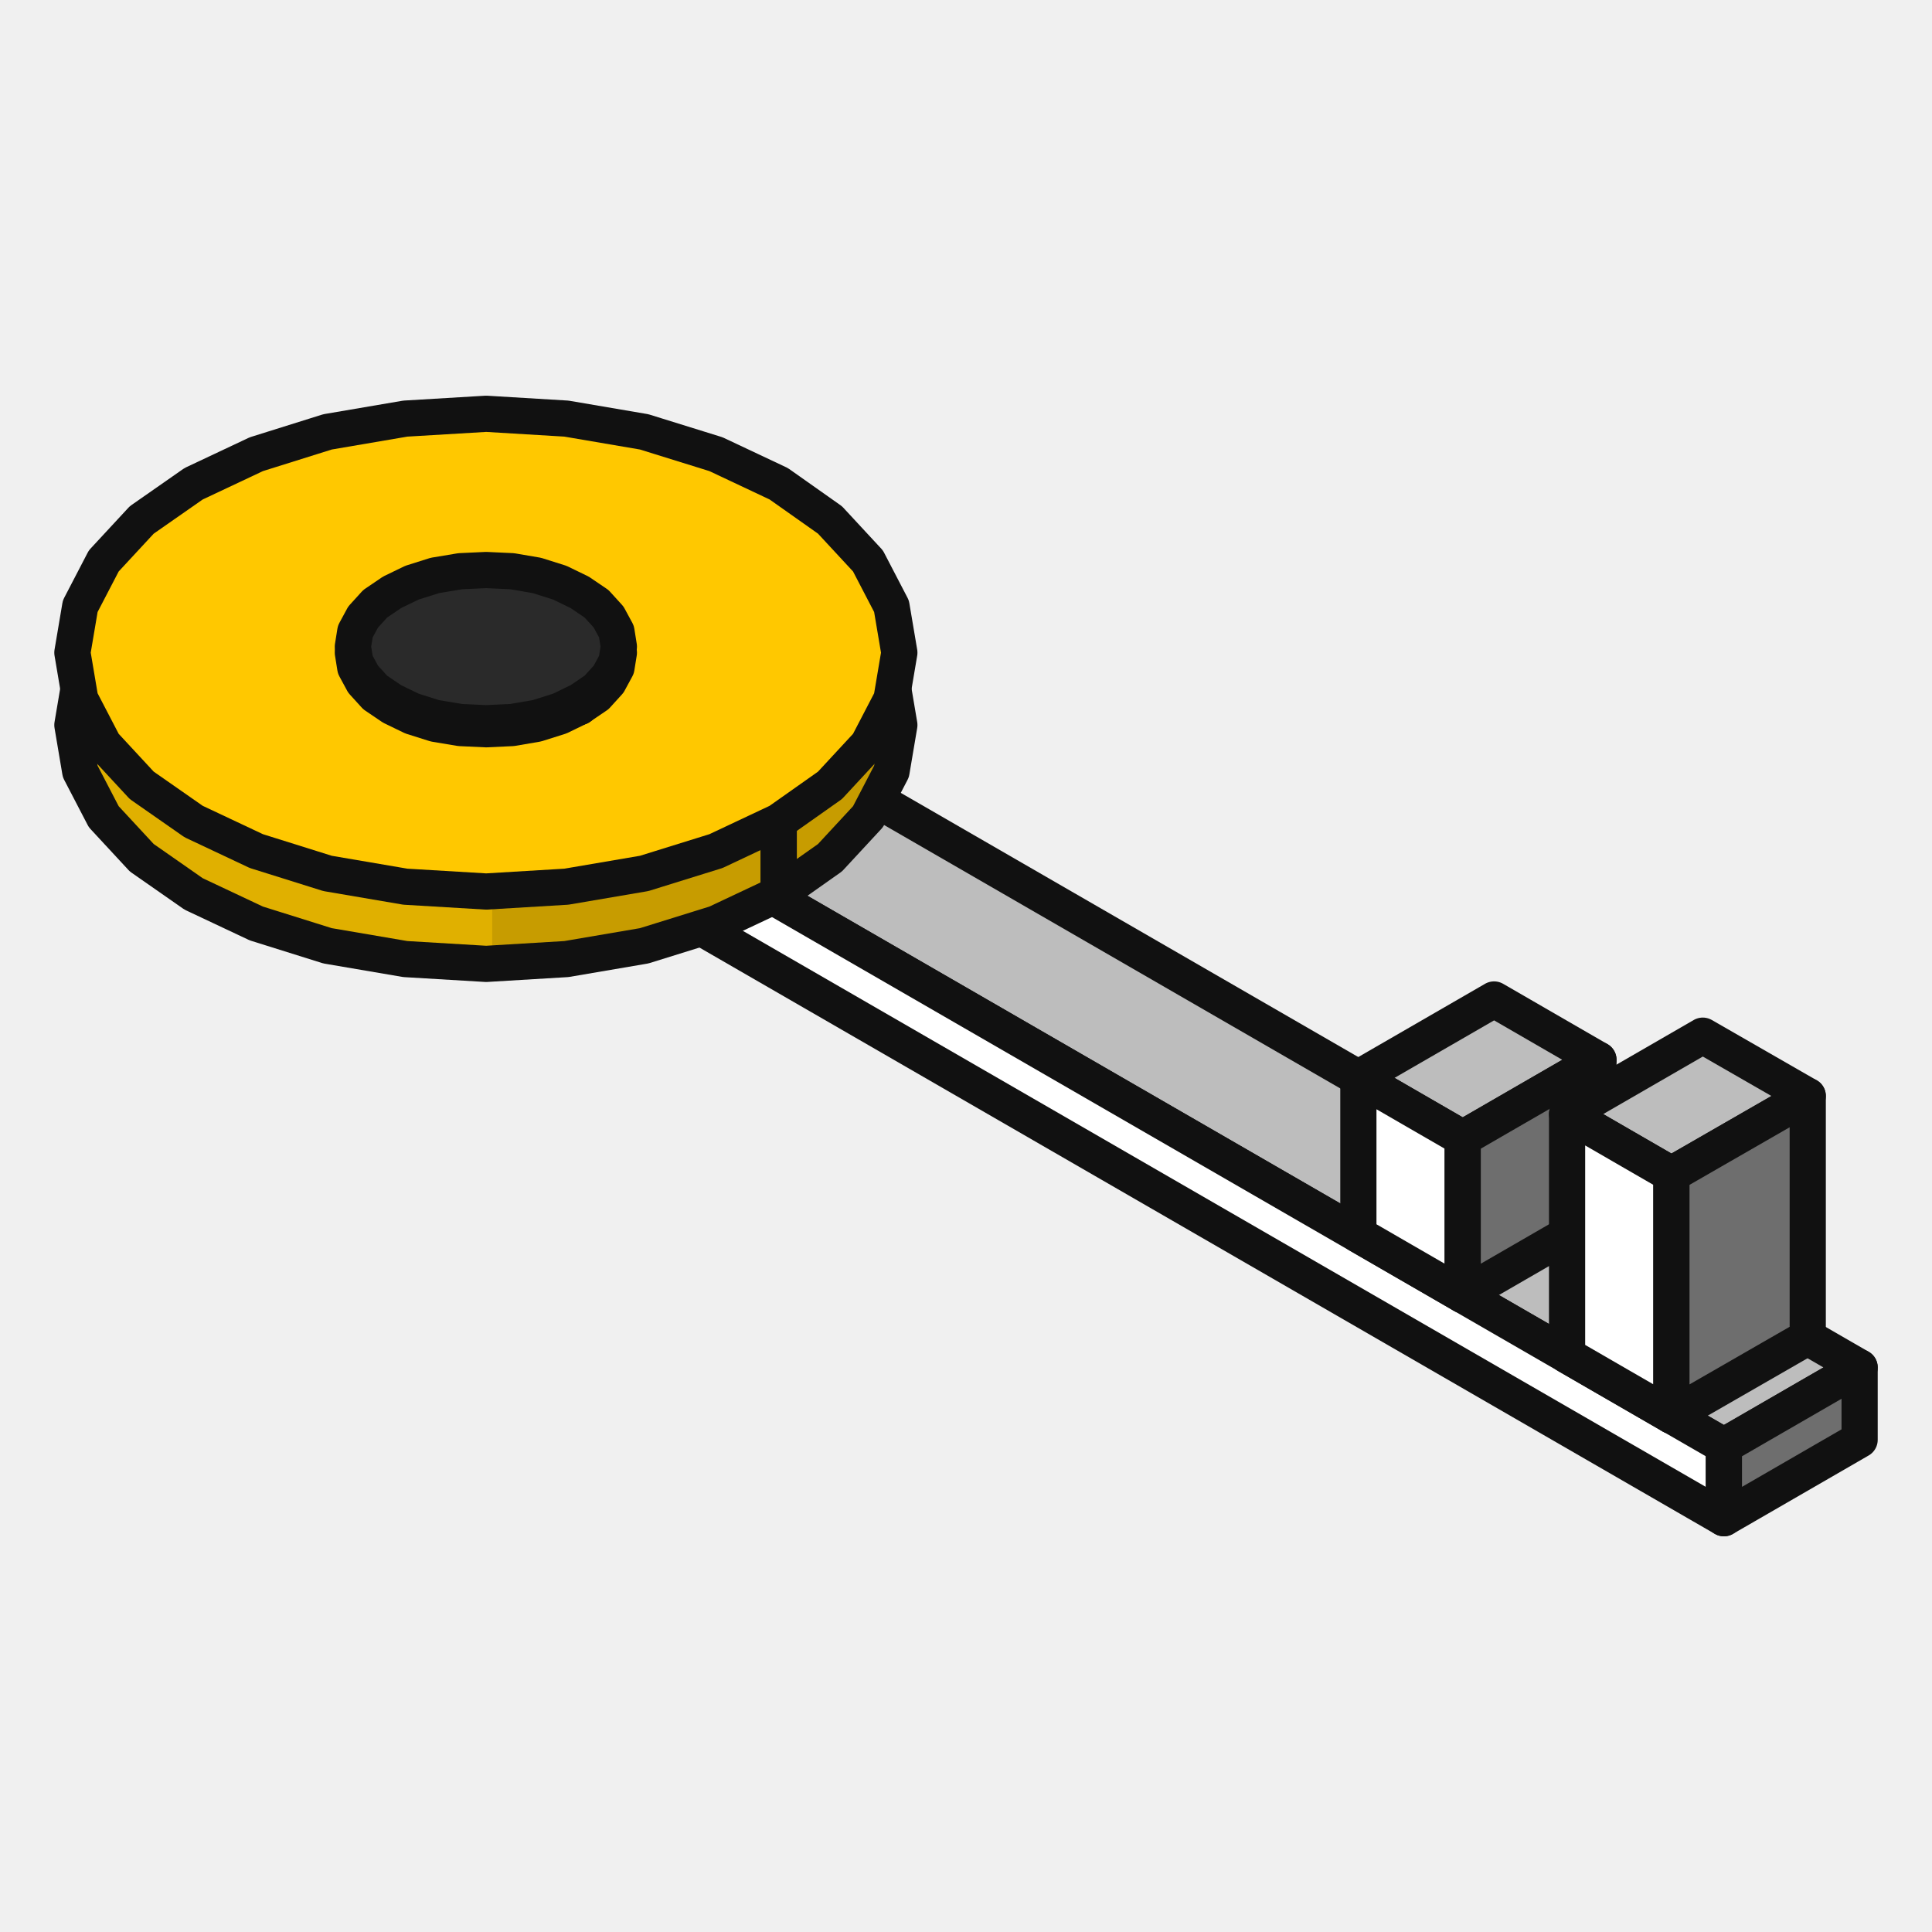
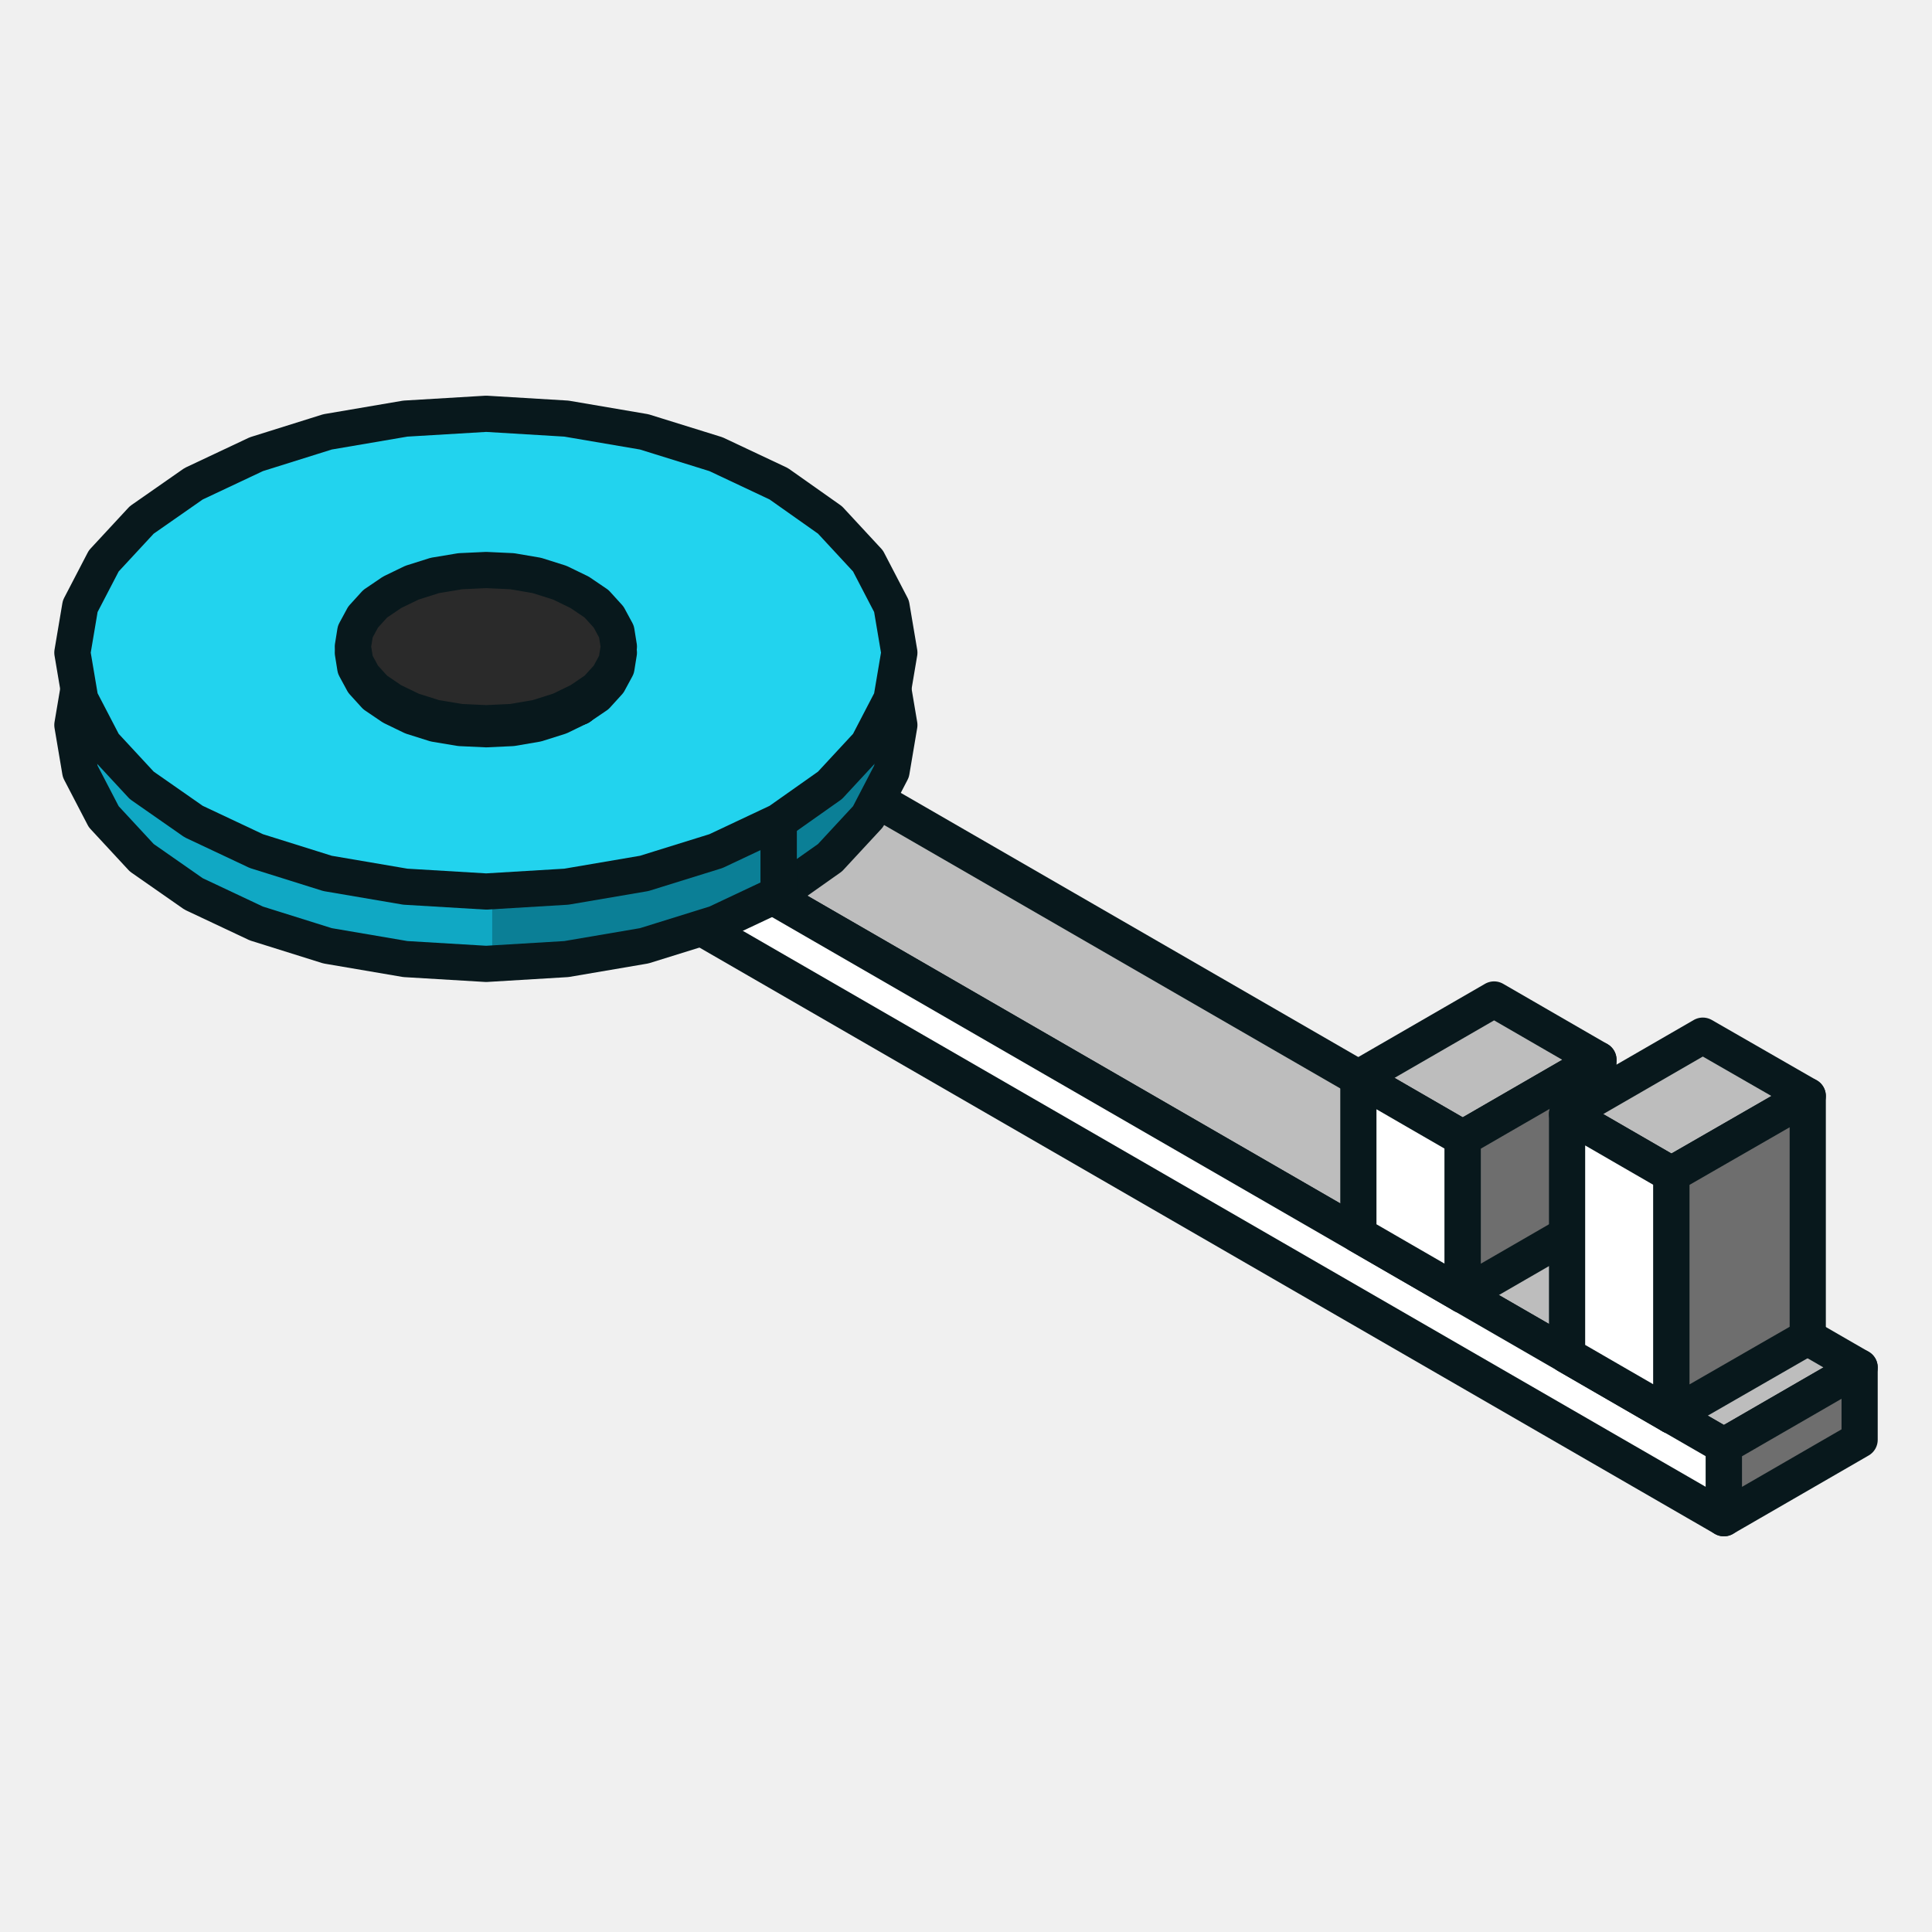
<svg xmlns="http://www.w3.org/2000/svg" viewBox="-117.8 -128.7 320.3 320.3" width="400" height="400">
-   <polygon points="0.0,-12.0 190.5,98.0 168.0,111.0 -22.5,1.0" fill="#BDBDBD" stroke="#111111" stroke-width="6" stroke-linejoin="round" />
-   <polygon points="-22.5,13.0 168.0,123.0 168.0,111.0 -22.5,1.0" fill="#FFFFFF" stroke="#111111" stroke-width="6" stroke-linejoin="round" />
-   <polygon points="190.5,110.0 168.0,123.0 168.0,111.0 190.5,98.0" fill="#6E6E6E" stroke="#111111" stroke-width="6" stroke-linejoin="round" />
-   <polygon points="129.9,37.0 147.2,47.0 124.7,60.0 107.4,50.0" fill="#BDBDBD" stroke="#111111" stroke-width="6" stroke-linejoin="round" />
-   <polygon points="107.4,76.0 124.7,86.0 124.7,60.0 107.4,50.0" fill="#FFFFFF" stroke="#111111" stroke-width="6" stroke-linejoin="round" />
-   <polygon points="147.2,73.0 124.7,86.0 124.7,60.0 147.2,47.0" fill="#6E6E6E" stroke="#111111" stroke-width="6" stroke-linejoin="round" />
-   <polygon points="164.5,43.0 181.9,53.0 159.3,66.0 142.0,56.0" fill="#BDBDBD" stroke="#111111" stroke-width="6" stroke-linejoin="round" />
-   <polygon points="142.0,96.0 159.3,106.0 159.3,66.0 142.0,56.0" fill="#FFFFFF" stroke="#111111" stroke-width="6" stroke-linejoin="round" />
-   <polygon points="181.9,93.0 159.3,106.0 159.3,66.0 181.9,53.0" fill="#6E6E6E" stroke="#111111" stroke-width="6" stroke-linejoin="round" />
-   <polygon points="11.3,19.5 0.9,24.4 0.9,12.4 11.3,7.5" fill="#C79C00" stroke="#C79C00" stroke-width="2" />
-   <polygon points="0.9,24.4 -11.0,28.1 -11.0,16.1 0.9,12.4" fill="#C79C00" stroke="#C79C00" stroke-width="2" />
-   <polygon points="-11.0,28.1 -23.9,30.3 -23.9,18.3 -11.0,16.1" fill="#C79C00" stroke="#C79C00" stroke-width="2" />
-   <polygon points="-23.9,30.3 -37.2,31.1 -37.2,19.1 -23.9,18.3" fill="#C79C00" stroke="#C79C00" stroke-width="2" />
-   <polygon points="-37.2,31.1 -50.6,30.3 -50.6,18.3 -37.2,19.1" fill="#E0B000" stroke="#E0B000" stroke-width="2" />
-   <polygon points="-50.6,30.3 -63.5,28.1 -63.5,16.1 -50.6,18.3" fill="#E0B000" stroke="#E0B000" stroke-width="2" />
-   <polygon points="-63.5,28.1 -75.3,24.4 -75.3,12.4 -63.5,16.1" fill="#E0B000" stroke="#E0B000" stroke-width="2" />
-   <polygon points="-75.3,24.4 -85.7,19.5 -85.7,7.5 -75.3,12.4" fill="#E0B000" stroke="#E0B000" stroke-width="2" />
-   <polygon points="-85.7,19.5 -94.3,13.5 -94.3,1.5 -85.7,7.5" fill="#E0B000" stroke="#E0B000" stroke-width="2" />
-   <polygon points="-94.3,13.5 -100.6,6.7 -100.6,-5.3 -94.3,1.5" fill="#E0B000" stroke="#E0B000" stroke-width="2" />
-   <polygon points="-100.6,6.7 -104.5,-0.8 -104.5,-12.8 -100.6,-5.3" fill="#E0B000" stroke="#E0B000" stroke-width="2" />
-   <polygon points="-104.5,-0.8 -105.8,-8.5 -105.8,-20.5 -104.5,-12.8" fill="#E0B000" stroke="#E0B000" stroke-width="2" />
-   <polygon points="31.3,-8.5 30.0,-0.8 30.0,-12.8 31.3,-20.5" fill="#C79C00" stroke="#C79C00" stroke-width="2" />
-   <polygon points="30.0,-0.8 26.1,6.7 26.1,-5.3 30.0,-12.8" fill="#C79C00" stroke="#C79C00" stroke-width="2" />
-   <polygon points="26.1,6.7 19.8,13.5 19.8,1.5 26.1,-5.3" fill="#C79C00" stroke="#C79C00" stroke-width="2" />
-   <polygon points="19.8,13.5 11.3,19.5 11.3,7.5 19.8,1.5" fill="#C79C00" stroke="#C79C00" stroke-width="2" />
-   <polyline points="11.3,19.5 0.9,24.4 -11.0,28.1 -23.9,30.3 -37.2,31.1 -50.6,30.3 -63.5,28.1 -75.3,24.4 -85.7,19.5 -94.3,13.5 -100.6,6.7 -104.5,-0.8 -105.8,-8.5 -104.5,-16.2 -100.6,-23.7 -94.3,-30.5 -85.7,-36.5 -75.3,-41.4 -63.5,-45.1 -50.6,-47.3 -37.2,-48.1 -23.9,-47.3 -11.0,-45.1 0.9,-41.4 11.3,-36.5 19.8,-30.5 26.1,-23.7 30.0,-16.2 31.3,-8.5 30.0,-0.8 26.1,6.7 19.8,13.5 11.3,19.5" fill="none" stroke="#111111" stroke-width="6" stroke-linejoin="round" stroke-linecap="round" />
-   <polyline points="11.3,19.5 11.3,7.5" fill="none" stroke="#111111" stroke-width="6" stroke-linejoin="round" stroke-linecap="round" />
-   <polyline points="11.3,19.5 11.3,7.5" fill="none" stroke="#111111" stroke-width="6" stroke-linejoin="round" stroke-linecap="round" />
-   <polygon points="11.3,7.5 0.9,12.4 -11.0,16.1 -23.9,18.3 -37.2,19.1 -50.6,18.3 -63.5,16.1 -75.3,12.4 -85.7,7.5 -94.3,1.5 -100.6,-5.3 -104.5,-12.8 -105.8,-20.5 -104.5,-28.2 -100.6,-35.7 -94.3,-42.5 -85.7,-48.5 -75.3,-53.4 -63.5,-57.1 -50.6,-59.3 -37.2,-60.1 -23.9,-59.3 -11.0,-57.1 0.9,-53.4 11.3,-48.5 19.8,-42.5 26.1,-35.7 30.0,-28.2 31.3,-20.5 30.0,-12.8 26.1,-5.3 19.8,1.5" fill="#FFC800" stroke="#111111" stroke-width="6" stroke-linejoin="round" />
+   <polygon points="0.0,-12.0 190.5,98.0 168.0,111.0 -22.5,1.0" fill="#BDBDBD" stroke="#08181C" stroke-width="6" stroke-linejoin="round" />
+   <polygon points="-22.5,13.0 168.0,123.0 168.0,111.0 -22.5,1.0" fill="#FFFFFF" stroke="#08181C" stroke-width="6" stroke-linejoin="round" />
+   <polygon points="190.5,110.0 168.0,123.0 168.0,111.0 190.5,98.0" fill="#6E6E6E" stroke="#08181C" stroke-width="6" stroke-linejoin="round" />
+   <polygon points="129.9,37.0 147.2,47.0 124.7,60.0 107.4,50.0" fill="#BDBDBD" stroke="#08181C" stroke-width="6" stroke-linejoin="round" />
+   <polygon points="107.4,76.0 124.7,86.0 124.7,60.0 107.4,50.0" fill="#FFFFFF" stroke="#08181C" stroke-width="6" stroke-linejoin="round" />
+   <polygon points="147.2,73.0 124.7,86.0 124.7,60.0 147.2,47.0" fill="#6E6E6E" stroke="#08181C" stroke-width="6" stroke-linejoin="round" />
+   <polygon points="164.5,43.0 181.9,53.0 159.3,66.0 142.0,56.0" fill="#BDBDBD" stroke="#08181C" stroke-width="6" stroke-linejoin="round" />
+   <polygon points="142.0,96.0 159.3,106.0 159.3,66.0 142.0,56.0" fill="#FFFFFF" stroke="#08181C" stroke-width="6" stroke-linejoin="round" />
+   <polygon points="181.9,93.0 159.3,106.0 159.3,66.0 181.9,53.0" fill="#6E6E6E" stroke="#08181C" stroke-width="6" stroke-linejoin="round" />
+   <polygon points="11.3,19.5 0.9,24.4 0.9,12.4 11.3,7.5" fill="#0B7F96" stroke="#0B7F96" stroke-width="2" />
+   <polygon points="0.9,24.4 -11.0,28.1 -11.0,16.1 0.9,12.4" fill="#0B7F96" stroke="#0B7F96" stroke-width="2" />
+   <polygon points="-11.0,28.1 -23.9,30.3 -23.9,18.3 -11.0,16.1" fill="#0B7F96" stroke="#0B7F96" stroke-width="2" />
+   <polygon points="-23.9,30.3 -37.2,31.1 -37.2,19.1 -23.9,18.3" fill="#0B7F96" stroke="#0B7F96" stroke-width="2" />
+   <polygon points="-37.2,31.1 -50.6,30.3 -50.6,18.3 -37.2,19.1" fill="#10A8C4" stroke="#10A8C4" stroke-width="2" />
+   <polygon points="-50.6,30.3 -63.5,28.1 -63.5,16.1 -50.6,18.3" fill="#10A8C4" stroke="#10A8C4" stroke-width="2" />
+   <polygon points="-63.5,28.1 -75.3,24.4 -75.3,12.4 -63.5,16.1" fill="#10A8C4" stroke="#10A8C4" stroke-width="2" />
+   <polygon points="-75.3,24.4 -85.7,19.5 -85.7,7.5 -75.3,12.4" fill="#10A8C4" stroke="#10A8C4" stroke-width="2" />
+   <polygon points="-85.7,19.5 -94.3,13.5 -94.3,1.5 -85.7,7.5" fill="#10A8C4" stroke="#10A8C4" stroke-width="2" />
+   <polygon points="-94.3,13.5 -100.6,6.7 -100.6,-5.3 -94.3,1.5" fill="#10A8C4" stroke="#10A8C4" stroke-width="2" />
+   <polygon points="-100.6,6.7 -104.5,-0.8 -104.5,-12.8 -100.6,-5.3" fill="#10A8C4" stroke="#10A8C4" stroke-width="2" />
+   <polygon points="-104.5,-0.8 -105.8,-8.5 -105.8,-20.5 -104.5,-12.8" fill="#10A8C4" stroke="#10A8C4" stroke-width="2" />
+   <polygon points="31.3,-8.5 30.0,-0.8 30.0,-12.8 31.3,-20.5" fill="#0B7F96" stroke="#0B7F96" stroke-width="2" />
+   <polygon points="30.0,-0.8 26.1,6.7 26.1,-5.3 30.0,-12.8" fill="#0B7F96" stroke="#0B7F96" stroke-width="2" />
+   <polygon points="26.1,6.7 19.8,13.5 19.8,1.5 26.1,-5.3" fill="#0B7F96" stroke="#0B7F96" stroke-width="2" />
+   <polygon points="19.8,13.5 11.3,19.5 11.3,7.5 19.8,1.5" fill="#0B7F96" stroke="#0B7F96" stroke-width="2" />
+   <polyline points="11.3,19.5 0.9,24.4 -11.0,28.1 -23.9,30.3 -37.2,31.1 -50.6,30.3 -63.5,28.1 -75.3,24.4 -85.7,19.5 -94.3,13.5 -100.6,6.7 -104.5,-0.8 -105.8,-8.5 -104.5,-16.2 -100.6,-23.7 -94.3,-30.5 -85.7,-36.5 -75.3,-41.4 -63.5,-45.1 -50.6,-47.3 -37.2,-48.1 -23.9,-47.3 -11.0,-45.1 0.9,-41.4 11.3,-36.5 19.8,-30.5 26.1,-23.7 30.0,-16.2 31.3,-8.5 30.0,-0.8 26.1,6.7 19.8,13.5 11.3,19.5" fill="none" stroke="#08181C" stroke-width="6" stroke-linejoin="round" stroke-linecap="round" />
+   <polyline points="11.3,19.5 11.3,7.5" fill="none" stroke="#08181C" stroke-width="6" stroke-linejoin="round" stroke-linecap="round" />
+   <polyline points="11.3,19.5 11.3,7.5" fill="none" stroke="#08181C" stroke-width="6" stroke-linejoin="round" stroke-linecap="round" />
+   <polygon points="11.3,7.5 0.9,12.4 -11.0,16.1 -23.9,18.3 -37.2,19.1 -50.6,18.3 -63.5,16.1 -75.3,12.4 -85.7,7.5 -94.3,1.5 -100.6,-5.3 -104.5,-12.8 -105.8,-20.5 -104.5,-28.2 -100.6,-35.7 -94.3,-42.5 -85.7,-48.5 -75.3,-53.4 -63.5,-57.1 -50.6,-59.3 -37.2,-60.1 -23.9,-59.3 -11.0,-57.1 0.9,-53.4 11.3,-48.5 19.8,-42.5 26.1,-35.7 30.0,-28.2 31.3,-20.5 30.0,-12.8 26.1,-5.3 19.8,1.5" fill="#22D3EE" stroke="#08181C" stroke-width="6" stroke-linejoin="round" />
  <polygon points="-21.7,-11.5 -25.0,-9.9 -25.0,-10.9 -21.7,-12.5" fill="#2A2A2A" stroke="#2A2A2A" stroke-width="2" />
  <polygon points="-25.0,-9.9 -28.8,-8.7 -28.8,-9.7 -25.0,-10.9" fill="#2A2A2A" stroke="#2A2A2A" stroke-width="2" />
  <polygon points="-28.8,-8.7 -32.9,-8.0 -32.9,-9.0 -28.8,-9.7" fill="#2A2A2A" stroke="#2A2A2A" stroke-width="2" />
  <polygon points="-32.9,-8.0 -37.2,-7.8 -37.2,-8.8 -32.9,-9.0" fill="#2A2A2A" stroke="#2A2A2A" stroke-width="2" />
  <polygon points="-37.2,-7.8 -41.5,-8.0 -41.5,-9.0 -37.2,-8.8" fill="#2A2A2A" stroke="#2A2A2A" stroke-width="2" />
  <polygon points="-41.5,-8.0 -45.7,-8.7 -45.7,-9.7 -41.5,-9.0" fill="#2A2A2A" stroke="#2A2A2A" stroke-width="2" />
  <polygon points="-45.7,-8.7 -49.5,-9.9 -49.5,-10.9 -45.7,-9.7" fill="#2A2A2A" stroke="#2A2A2A" stroke-width="2" />
  <polygon points="-49.5,-9.9 -52.8,-11.5 -52.8,-12.5 -49.5,-10.9" fill="#2A2A2A" stroke="#2A2A2A" stroke-width="2" />
  <polygon points="-52.8,-11.5 -55.6,-13.4 -55.6,-14.4 -52.8,-12.5" fill="#2A2A2A" stroke="#2A2A2A" stroke-width="2" />
  <polygon points="-55.6,-13.4 -57.6,-15.6 -57.6,-16.6 -55.6,-14.4" fill="#2A2A2A" stroke="#2A2A2A" stroke-width="2" />
  <polygon points="-57.6,-15.6 -58.9,-18.0 -58.9,-19.0 -57.6,-16.6" fill="#2A2A2A" stroke="#2A2A2A" stroke-width="2" />
  <polygon points="-58.9,-18.0 -59.3,-20.5 -59.3,-21.5 -58.9,-19.0" fill="#2A2A2A" stroke="#2A2A2A" stroke-width="2" />
  <polygon points="-15.2,-20.5 -15.6,-18.0 -15.6,-19.0 -15.2,-21.5" fill="#2A2A2A" stroke="#2A2A2A" stroke-width="2" />
  <polygon points="-15.6,-18.0 -16.9,-15.6 -16.9,-16.6 -15.6,-19.0" fill="#2A2A2A" stroke="#2A2A2A" stroke-width="2" />
  <polygon points="-16.9,-15.6 -18.9,-13.4 -18.9,-14.4 -16.9,-16.6" fill="#2A2A2A" stroke="#2A2A2A" stroke-width="2" />
  <polygon points="-18.9,-13.4 -21.7,-11.5 -21.7,-12.5 -18.9,-14.4" fill="#2A2A2A" stroke="#2A2A2A" stroke-width="2" />
-   <polyline points="-21.7,-11.5 -25.0,-9.9 -28.8,-8.7 -32.9,-8.0 -37.2,-7.8 -41.5,-8.0 -45.7,-8.7 -49.5,-9.9 -52.8,-11.5 -55.6,-13.4 -57.6,-15.6 -58.9,-18.0 -59.3,-20.5 -58.9,-23.0 -57.6,-25.4 -55.6,-27.6 -52.8,-29.5 -49.5,-31.1 -45.7,-32.3 -41.5,-33.0 -37.2,-33.2 -32.9,-33.0 -28.8,-32.3 -25.0,-31.1 -21.7,-29.5 -18.9,-27.6 -16.9,-25.4 -15.6,-23.0 -15.2,-20.5 -15.6,-18.0 -16.9,-15.6 -18.9,-13.4 -21.7,-11.5" fill="none" stroke="#111111" stroke-width="6" stroke-linejoin="round" stroke-linecap="round" />
-   <polyline points="-21.7,-11.5 -21.7,-12.5" fill="none" stroke="#111111" stroke-width="6" stroke-linejoin="round" stroke-linecap="round" />
-   <polyline points="-21.7,-11.5 -21.7,-12.5" fill="none" stroke="#111111" stroke-width="6" stroke-linejoin="round" stroke-linecap="round" />
-   <polygon points="-21.7,-12.5 -25.0,-10.9 -28.8,-9.7 -32.9,-9.0 -37.2,-8.8 -41.5,-9.0 -45.7,-9.7 -49.5,-10.9 -52.8,-12.5 -55.6,-14.4 -57.6,-16.6 -58.9,-19.0 -59.3,-21.5 -58.9,-24.0 -57.6,-26.4 -55.6,-28.6 -52.8,-30.5 -49.5,-32.1 -45.7,-33.3 -41.5,-34.0 -37.2,-34.2 -32.9,-34.0 -28.8,-33.3 -25.0,-32.1 -21.7,-30.5 -18.9,-28.6 -16.9,-26.4 -15.6,-24.0 -15.2,-21.5 -15.6,-19.0 -16.9,-16.6 -18.9,-14.4" fill="#2A2A2A" stroke="#111111" stroke-width="6" stroke-linejoin="round" />
+   <polyline points="-21.7,-11.5 -25.0,-9.9 -28.8,-8.7 -32.9,-8.0 -37.2,-7.8 -41.5,-8.0 -45.7,-8.7 -49.5,-9.9 -52.8,-11.5 -55.6,-13.4 -57.6,-15.6 -58.9,-18.0 -59.3,-20.5 -58.9,-23.0 -57.6,-25.4 -55.6,-27.6 -52.8,-29.5 -49.5,-31.1 -45.7,-32.3 -41.5,-33.0 -37.2,-33.2 -32.9,-33.0 -28.8,-32.3 -25.0,-31.1 -21.7,-29.5 -18.9,-27.6 -16.9,-25.4 -15.6,-23.0 -15.2,-20.5 -15.6,-18.0 -16.9,-15.6 -18.9,-13.4 -21.7,-11.5" fill="none" stroke="#08181C" stroke-width="6" stroke-linejoin="round" stroke-linecap="round" />
+   <polyline points="-21.7,-11.5 -21.7,-12.5" fill="none" stroke="#08181C" stroke-width="6" stroke-linejoin="round" stroke-linecap="round" />
+   <polyline points="-21.7,-11.5 -21.7,-12.5" fill="none" stroke="#08181C" stroke-width="6" stroke-linejoin="round" stroke-linecap="round" />
+   <polygon points="-21.7,-12.5 -25.0,-10.9 -28.8,-9.7 -32.9,-9.0 -37.2,-8.8 -41.5,-9.0 -45.7,-9.7 -49.5,-10.9 -52.8,-12.5 -55.6,-14.4 -57.6,-16.6 -58.9,-19.0 -59.3,-21.5 -58.9,-24.0 -57.6,-26.4 -55.6,-28.6 -52.8,-30.5 -49.5,-32.1 -45.7,-33.3 -41.5,-34.0 -37.2,-34.2 -32.9,-34.0 -28.8,-33.3 -25.0,-32.1 -21.7,-30.5 -18.9,-28.6 -16.9,-26.4 -15.6,-24.0 -15.2,-21.5 -15.6,-19.0 -16.9,-16.6 -18.9,-14.4" fill="#2A2A2A" stroke="#08181C" stroke-width="6" stroke-linejoin="round" />
</svg>
